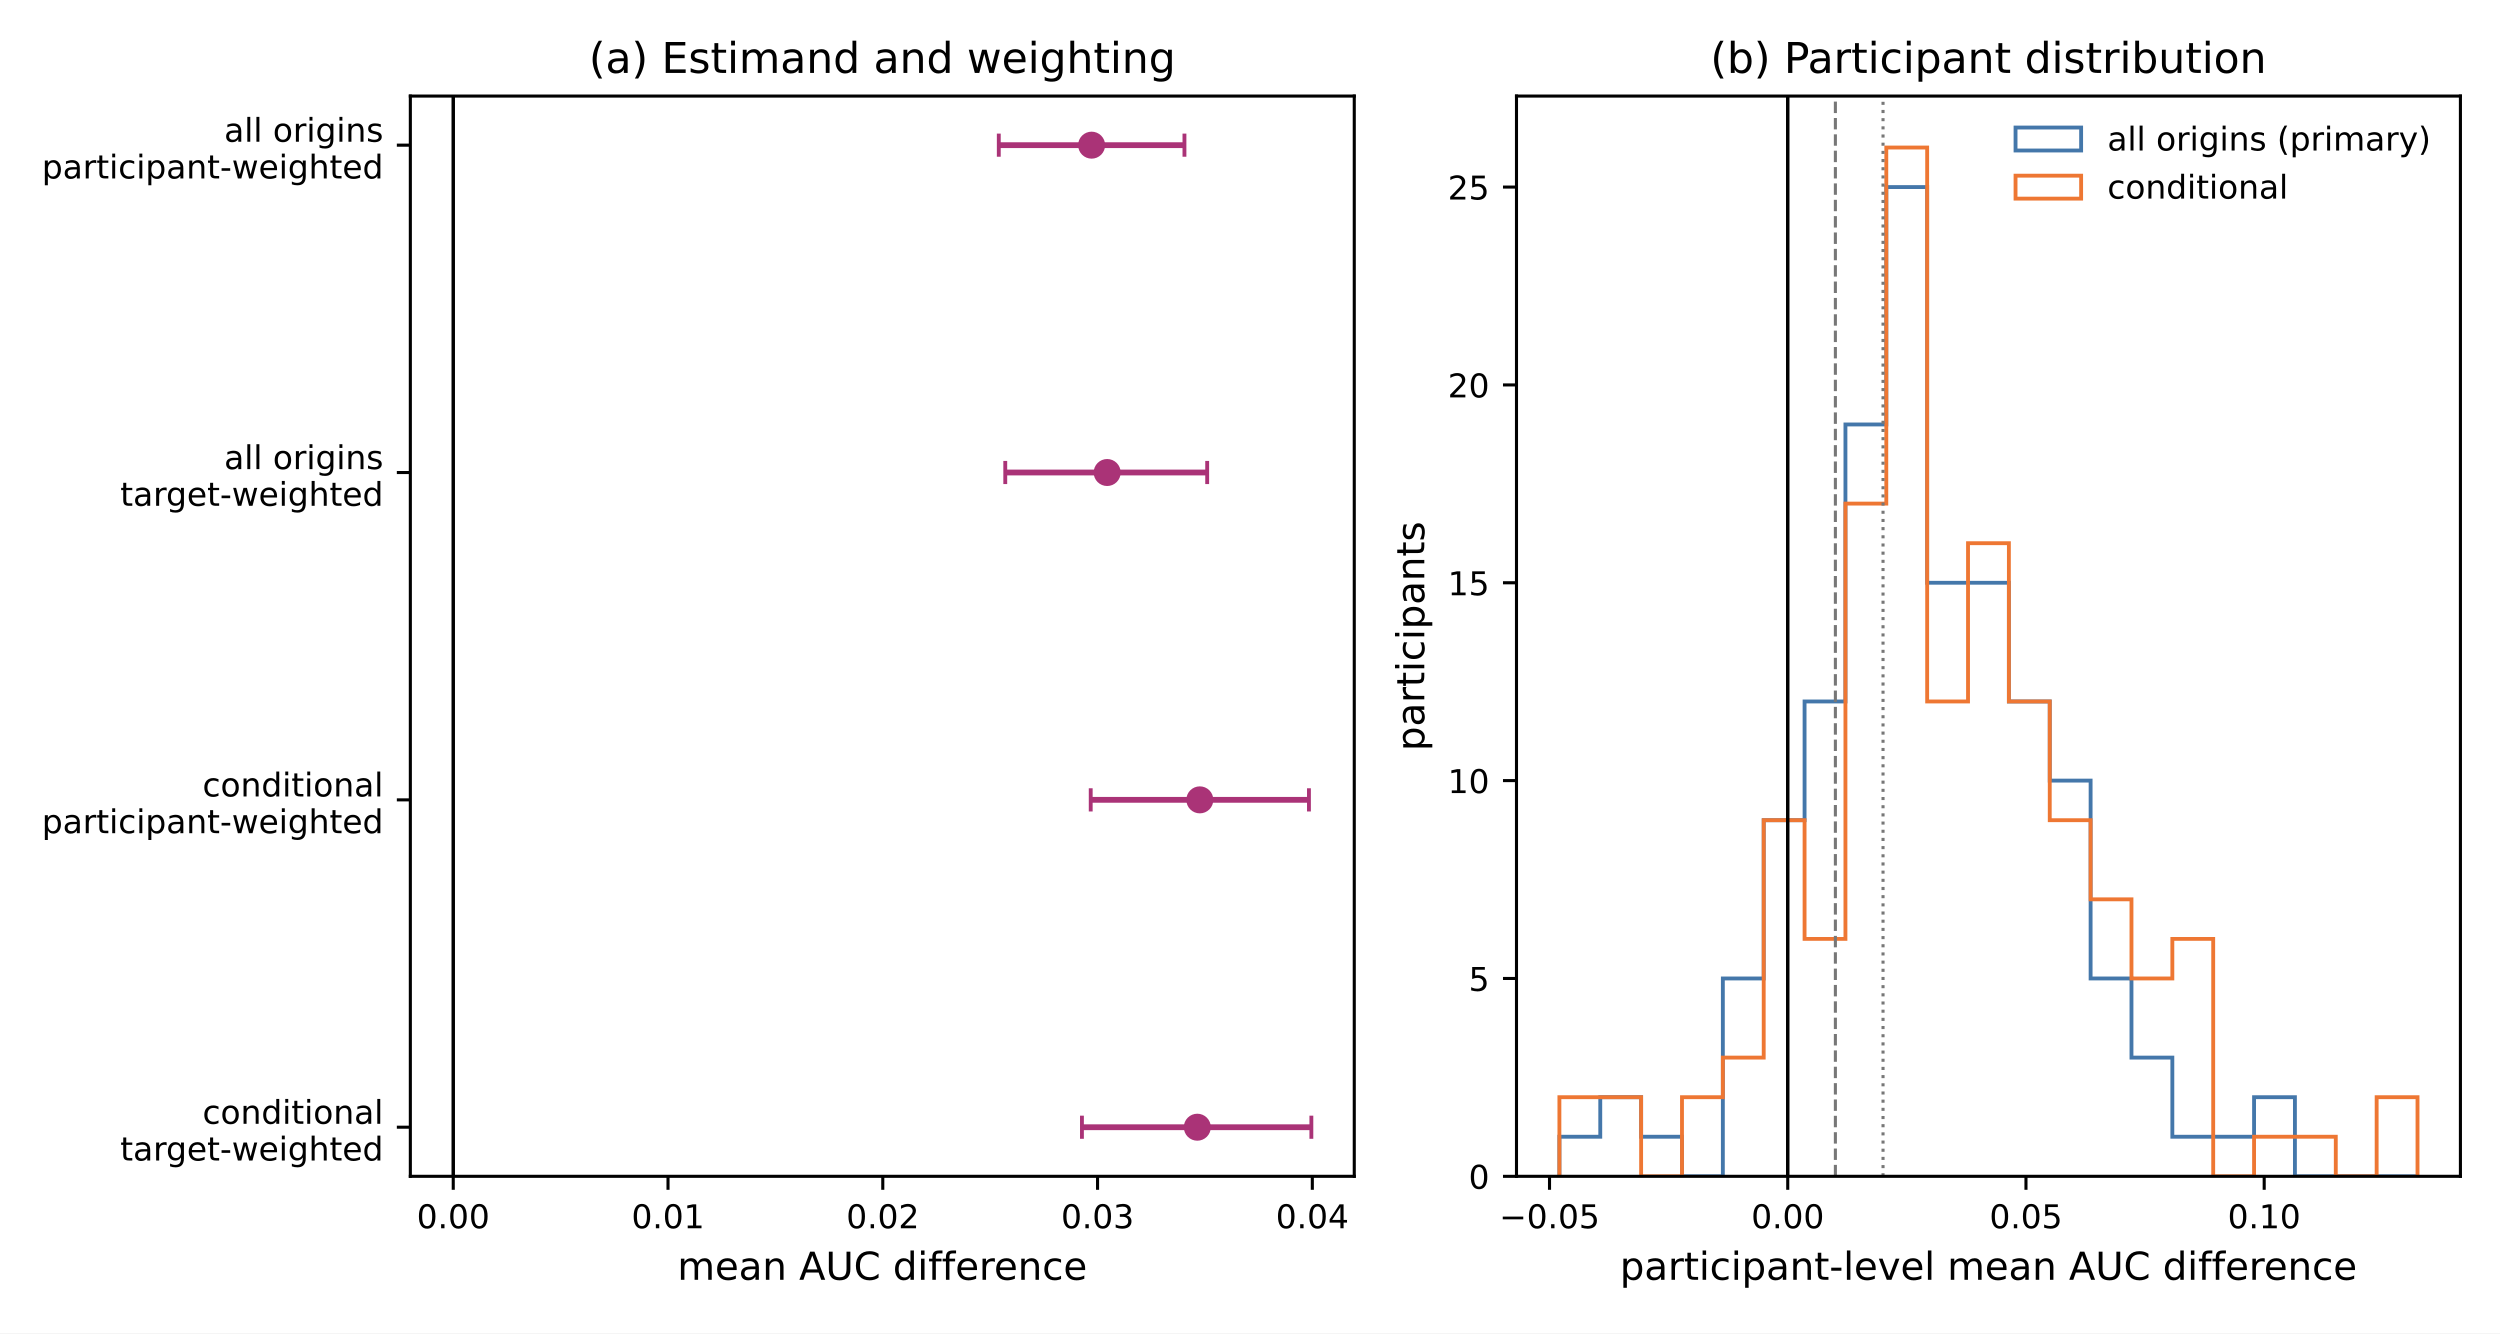
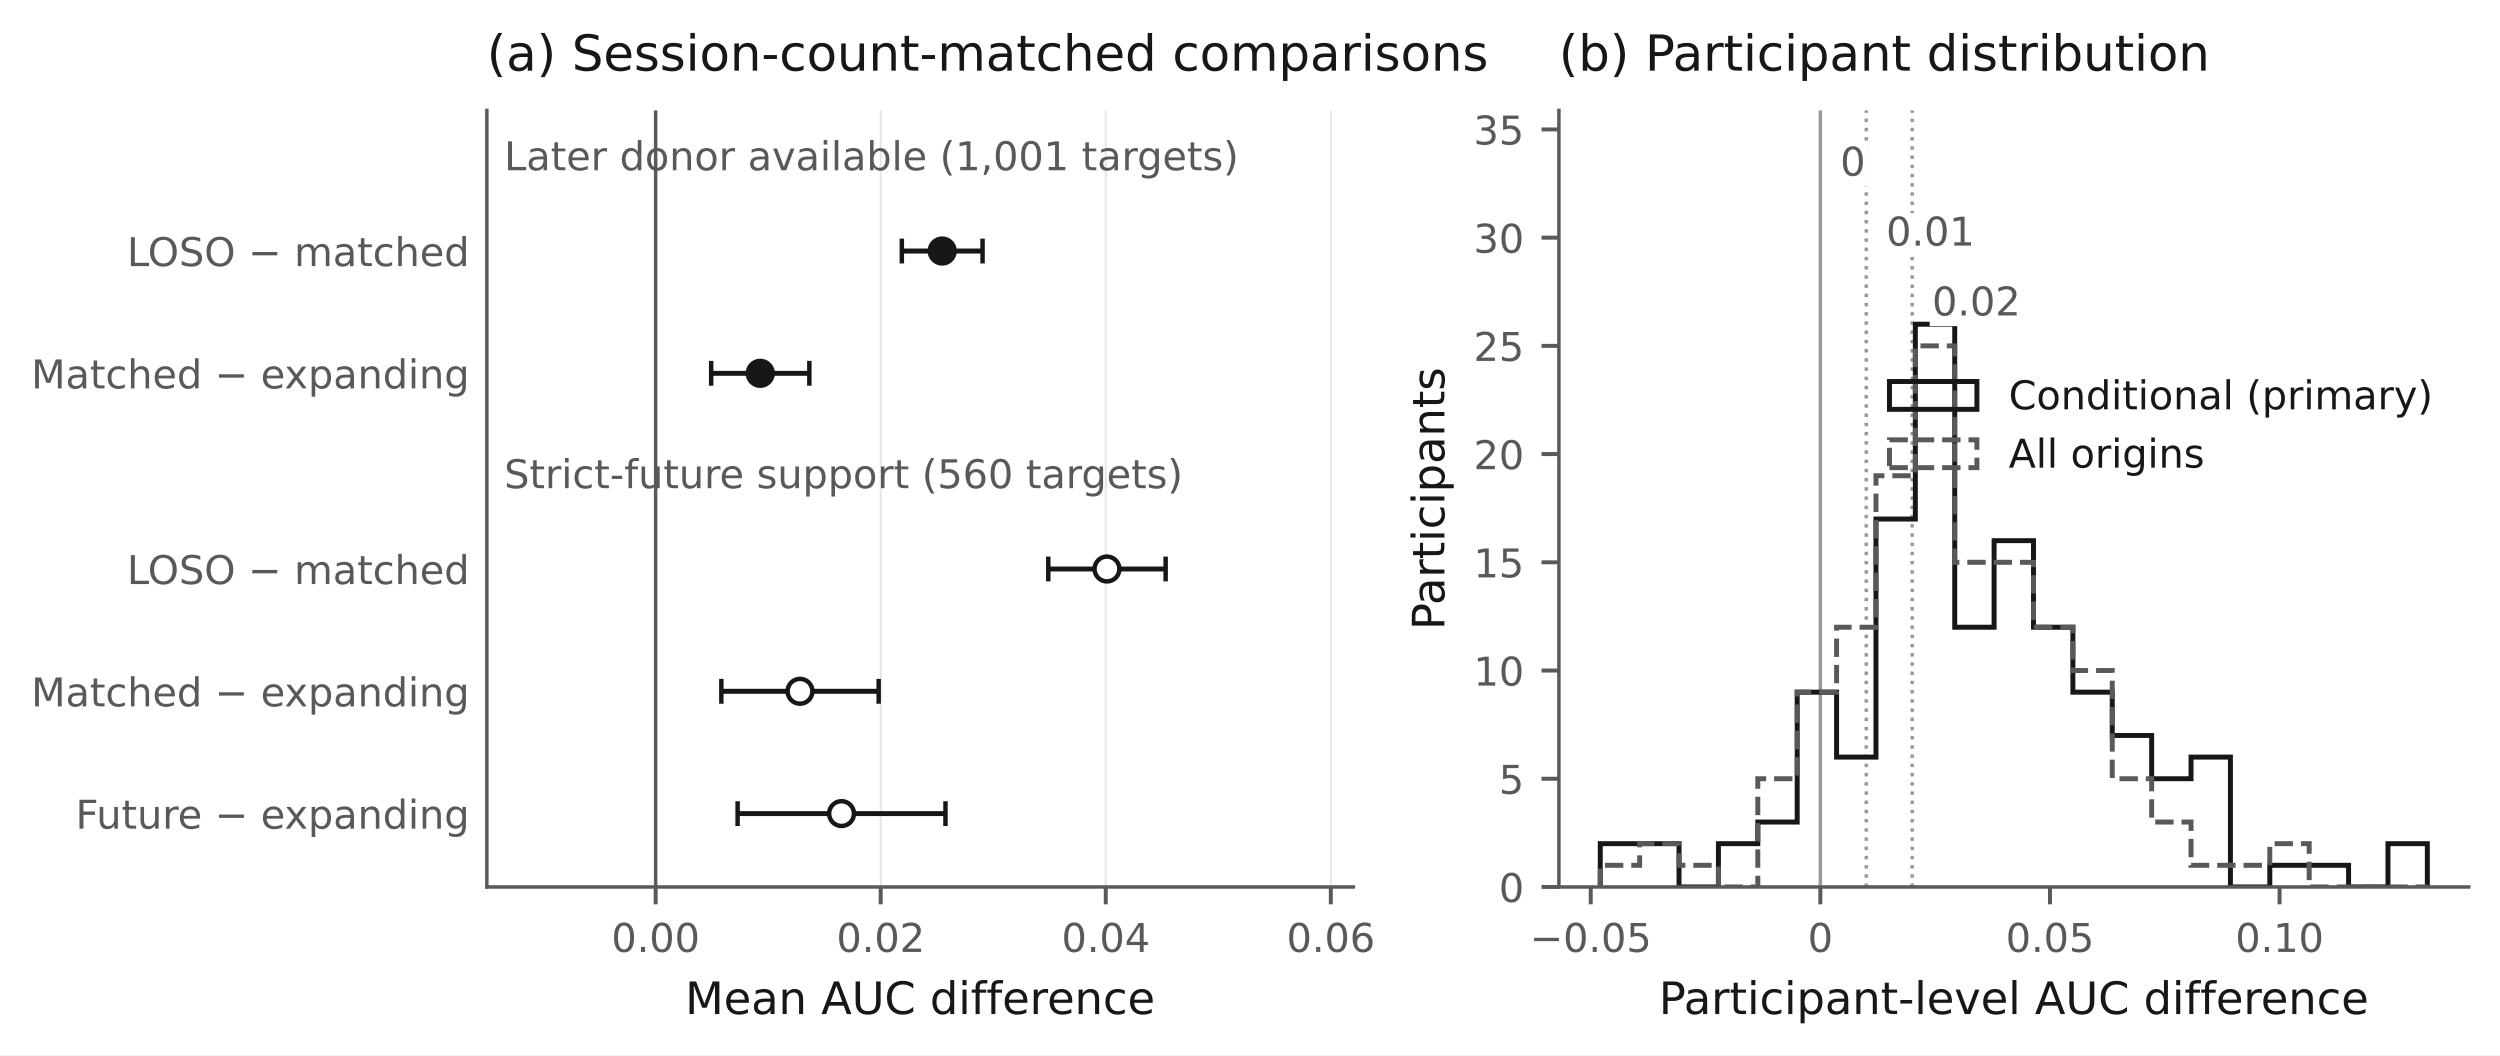
- <svg xmlns="http://www.w3.org/2000/svg" xmlns:xlink="http://www.w3.org/1999/xlink" width="648pt" height="345.6pt" viewBox="0 0 648 345.6" version="1.1">
+ <svg xmlns="http://www.w3.org/2000/svg" xmlns:xlink="http://www.w3.org/1999/xlink" width="503.235pt" height="212.4pt" viewBox="0 0 503.235 212.4" version="1.1">
  <defs>
    <style type="text/css">*{stroke-linejoin: round; stroke-linecap: butt}</style>
  </defs>
  <g id="figure_1">
    <g id="patch_1">
-       <path d="M 0 345.6  L 648 345.6  L 648 0  L 0 0  z " style="fill: #ffffff" />
+       <path d="M 0 212.4  L 503.235 212.4  L 503.235 0  L 0 0  z " style="fill: #ffffff" />
    </g>
    <g id="axes_1">
      <g id="patch_2">
-         <path d="M 106.36 304.9  L 351.025 304.9  L 351.025 24.9  L 106.36 24.9  z " style="fill: #ffffff" />
+         <path d="M 98 178.54  L 272.416 178.54  L 272.416 22.22  L 98 22.22  z " style="fill: #ffffff" />
      </g>
      <g id="matplotlib.axis_1">
        <g id="xtick_1">
          <g id="line2d_1">
+             <path d="M 131.977 178.54  L 131.977 22.22  " clip-path="url(#p5f1771ba39)" style="fill: none; stroke: #999999; stroke-opacity: 0.25; stroke-width: 0.4; stroke-linecap: square" />
+           </g>
+           <g id="line2d_2">
            <defs>
-               <path id="m6466719e5b" d="M 0 0  L 0 3.5  " style="stroke: #000000; stroke-width: 0.8" />
+               <path id="mbbbeeee91b" d="M 0 0  L 0 3.5  " style="stroke: #595959; stroke-width: 0.8" />
            </defs>
            <g>
-               <use xlink:href="#m6466719e5b" x="117.481" y="304.9" style="stroke: #000000; stroke-width: 0.8" />
+               <use xlink:href="#mbbbeeee91b" x="131.977" y="178.54" style="fill: #595959; stroke: #595959; stroke-width: 0.8" />
            </g>
          </g>
          <g id="text_1">
-             <text style="font-size: 8.5px; font-family: 'DejaVu Sans', 'Bitstream Vera Sans', 'Computer Modern Sans Serif', 'Lucida Grande', 'Verdana', 'Geneva', 'Lucid', 'Arial', 'Helvetica', 'Avant Garde', sans-serif; text-anchor: middle" x="117.481" y="318.359" transform="rotate(-0 117.4811 318.3587)">0.00</text>
+             <text style="font-size: 8px; font-family: 'DejaVu Sans'; text-anchor: middle; fill: #595959" x="131.977" y="191.619" transform="rotate(-0 131.9771 191.6188)">0.00</text>
          </g>
        </g>
        <g id="xtick_2">
-           <g id="line2d_2">
-             <g>
-               <use xlink:href="#m6466719e5b" x="173.149" y="304.9" style="stroke: #000000; stroke-width: 0.8" />
+           <g id="line2d_3">
+             <path d="M 177.28 178.54  L 177.28 22.22  " clip-path="url(#p5f1771ba39)" style="fill: none; stroke: #999999; stroke-opacity: 0.25; stroke-width: 0.4; stroke-linecap: square" />
+           </g>
+           <g id="line2d_4">
+             <g>
+               <use xlink:href="#mbbbeeee91b" x="177.28" y="178.54" style="fill: #595959; stroke: #595959; stroke-width: 0.8" />
            </g>
          </g>
          <g id="text_2">
-             <text style="font-size: 8.5px; font-family: 'DejaVu Sans', 'Bitstream Vera Sans', 'Computer Modern Sans Serif', 'Lucida Grande', 'Verdana', 'Geneva', 'Lucid', 'Arial', 'Helvetica', 'Avant Garde', sans-serif; text-anchor: middle" x="173.149" y="318.359" transform="rotate(-0 173.149 318.3587)">0.01</text>
+             <text style="font-size: 8px; font-family: 'DejaVu Sans'; text-anchor: middle; fill: #595959" x="177.28" y="191.619" transform="rotate(-0 177.2798 191.6188)">0.02</text>
          </g>
        </g>
        <g id="xtick_3">
-           <g id="line2d_3">
-             <g>
-               <use xlink:href="#m6466719e5b" x="228.817" y="304.9" style="stroke: #000000; stroke-width: 0.8" />
+           <g id="line2d_5">
+             <path d="M 222.583 178.54  L 222.583 22.22  " clip-path="url(#p5f1771ba39)" style="fill: none; stroke: #999999; stroke-opacity: 0.25; stroke-width: 0.4; stroke-linecap: square" />
+           </g>
+           <g id="line2d_6">
+             <g>
+               <use xlink:href="#mbbbeeee91b" x="222.583" y="178.54" style="fill: #595959; stroke: #595959; stroke-width: 0.8" />
            </g>
          </g>
          <g id="text_3">
-             <text style="font-size: 8.5px; font-family: 'DejaVu Sans', 'Bitstream Vera Sans', 'Computer Modern Sans Serif', 'Lucida Grande', 'Verdana', 'Geneva', 'Lucid', 'Arial', 'Helvetica', 'Avant Garde', sans-serif; text-anchor: middle" x="228.817" y="318.359" transform="rotate(-0 228.8169 318.3587)">0.02</text>
+             <text style="font-size: 8px; font-family: 'DejaVu Sans'; text-anchor: middle; fill: #595959" x="222.583" y="191.619" transform="rotate(-0 222.5825 191.6188)">0.04</text>
          </g>
        </g>
        <g id="xtick_4">
-           <g id="line2d_4">
-             <g>
-               <use xlink:href="#m6466719e5b" x="284.485" y="304.9" style="stroke: #000000; stroke-width: 0.8" />
+           <g id="line2d_7">
+             <path d="M 267.885 178.54  L 267.885 22.22  " clip-path="url(#p5f1771ba39)" style="fill: none; stroke: #999999; stroke-opacity: 0.25; stroke-width: 0.4; stroke-linecap: square" />
+           </g>
+           <g id="line2d_8">
+             <g>
+               <use xlink:href="#mbbbeeee91b" x="267.885" y="178.54" style="fill: #595959; stroke: #595959; stroke-width: 0.8" />
            </g>
          </g>
          <g id="text_4">
-             <text style="font-size: 8.5px; font-family: 'DejaVu Sans', 'Bitstream Vera Sans', 'Computer Modern Sans Serif', 'Lucida Grande', 'Verdana', 'Geneva', 'Lucid', 'Arial', 'Helvetica', 'Avant Garde', sans-serif; text-anchor: middle" x="284.485" y="318.359" transform="rotate(-0 284.4848 318.3587)">0.03</text>
-           </g>
-         </g>
-         <g id="xtick_5">
-           <g id="line2d_5">
-             <g>
-               <use xlink:href="#m6466719e5b" x="340.153" y="304.9" style="stroke: #000000; stroke-width: 0.8" />
-             </g>
-           </g>
-           <g id="text_5">
-             <text style="font-size: 8.5px; font-family: 'DejaVu Sans', 'Bitstream Vera Sans', 'Computer Modern Sans Serif', 'Lucida Grande', 'Verdana', 'Geneva', 'Lucid', 'Arial', 'Helvetica', 'Avant Garde', sans-serif; text-anchor: middle" x="340.153" y="318.359" transform="rotate(-0 340.1527 318.3587)">0.04</text>
-           </g>
-         </g>
-         <g id="text_6">
-           <text style="font-size: 10px; font-family: 'DejaVu Sans', 'Bitstream Vera Sans', 'Computer Modern Sans Serif', 'Lucida Grande', 'Verdana', 'Geneva', 'Lucid', 'Arial', 'Helvetica', 'Avant Garde', sans-serif; text-anchor: middle" x="228.692" y="331.725" transform="rotate(-0 228.6925 331.7248)">mean AUC difference</text>
+             <text style="font-size: 8px; font-family: 'DejaVu Sans'; text-anchor: middle; fill: #595959" x="267.885" y="191.619" transform="rotate(-0 267.8853 191.6188)">0.06</text>
+           </g>
+         </g>
+         <g id="text_5">
+           <text style="font-size: 9px; font-family: 'DejaVu Sans'; text-anchor: middle; fill: #171717" x="185.208" y="204.121" transform="rotate(-0 185.2078 204.1211)">Mean AUC difference</text>
        </g>
      </g>
      <g id="matplotlib.axis_2">
        <g id="ytick_1">
-           <g id="line2d_6">
-             <defs>
-               <path id="m6cc3e5f874" d="M 0 0  L -3.5 0  " style="stroke: #000000; stroke-width: 0.8" />
-             </defs>
-             <g>
-               <use xlink:href="#m6cc3e5f874" x="106.36" y="37.627" style="stroke: #000000; stroke-width: 0.8" />
-             </g>
-           </g>
+           <g id="line2d_9" />
+           <g id="text_6">
+             <text style="font-size: 8px; font-family: 'DejaVu Sans'; text-anchor: end; fill: #595959" x="94.5" y="53.569" transform="rotate(-0 94.5 53.5693)">LOSO − matched</text>
+           </g>
+         </g>
+         <g id="ytick_2">
+           <g id="line2d_10" />
          <g id="text_7">
-             <text style="font-size: 8.5px; font-family: 'DejaVu Sans', 'Bitstream Vera Sans', 'Computer Modern Sans Serif', 'Lucida Grande', 'Verdana', 'Geneva', 'Lucid', 'Arial', 'Helvetica', 'Avant Garde', sans-serif" transform="translate(58.09781 36.74341)">all origins</text>
-             <text style="font-size: 8.5px; font-family: 'DejaVu Sans', 'Bitstream Vera Sans', 'Computer Modern Sans Serif', 'Lucida Grande', 'Verdana', 'Geneva', 'Lucid', 'Arial', 'Helvetica', 'Avant Garde', sans-serif" transform="translate(10.85641 46.26155)">participant-weighted</text>
-           </g>
-         </g>
-         <g id="ytick_2">
-           <g id="line2d_7">
-             <g>
-               <use xlink:href="#m6cc3e5f874" x="106.36" y="122.476" style="stroke: #000000; stroke-width: 0.8" />
-             </g>
-           </g>
+             <text style="font-size: 8px; font-family: 'DejaVu Sans'; text-anchor: end; fill: #595959" x="94.5" y="78.187" transform="rotate(-0 94.5 78.18662)">Matched − expanding</text>
+           </g>
+         </g>
+         <g id="ytick_3">
+           <g id="line2d_11" />
          <g id="text_8">
-             <text style="font-size: 8.5px; font-family: 'DejaVu Sans', 'Bitstream Vera Sans', 'Computer Modern Sans Serif', 'Lucida Grande', 'Verdana', 'Geneva', 'Lucid', 'Arial', 'Helvetica', 'Avant Garde', sans-serif" transform="translate(58.09781 121.5919)">all origins</text>
-             <text style="font-size: 8.5px; font-family: 'DejaVu Sans', 'Bitstream Vera Sans', 'Computer Modern Sans Serif', 'Lucida Grande', 'Verdana', 'Geneva', 'Lucid', 'Arial', 'Helvetica', 'Avant Garde', sans-serif" transform="translate(31.16344 131.11)">target-weighted</text>
-           </g>
-         </g>
-         <g id="ytick_3">
-           <g id="line2d_8">
-             <g>
-               <use xlink:href="#m6cc3e5f874" x="106.36" y="207.324" style="stroke: #000000; stroke-width: 0.8" />
-             </g>
-           </g>
+             <text style="font-size: 8px; font-family: 'DejaVu Sans'; text-anchor: end; fill: #595959" x="94.5" y="117.574" transform="rotate(-0 94.5 117.5743)">LOSO − matched</text>
+           </g>
+         </g>
+         <g id="ytick_4">
+           <g id="line2d_12" />
          <g id="text_9">
-             <text style="font-size: 8.5px; font-family: 'DejaVu Sans', 'Bitstream Vera Sans', 'Computer Modern Sans Serif', 'Lucida Grande', 'Verdana', 'Geneva', 'Lucid', 'Arial', 'Helvetica', 'Avant Garde', sans-serif" transform="translate(52.48914 206.4404)">conditional</text>
-             <text style="font-size: 8.5px; font-family: 'DejaVu Sans', 'Bitstream Vera Sans', 'Computer Modern Sans Serif', 'Lucida Grande', 'Verdana', 'Geneva', 'Lucid', 'Arial', 'Helvetica', 'Avant Garde', sans-serif" transform="translate(10.85641 215.9585)">participant-weighted</text>
-           </g>
-         </g>
-         <g id="ytick_4">
-           <g id="line2d_9">
-             <g>
-               <use xlink:href="#m6cc3e5f874" x="106.36" y="292.173" style="stroke: #000000; stroke-width: 0.8" />
-             </g>
-           </g>
+             <text style="font-size: 8px; font-family: 'DejaVu Sans'; text-anchor: end; fill: #595959" x="94.5" y="142.192" transform="rotate(-0 94.5 142.1917)">Matched − expanding</text>
+           </g>
+         </g>
+         <g id="ytick_5">
+           <g id="line2d_13" />
          <g id="text_10">
-             <text style="font-size: 8.5px; font-family: 'DejaVu Sans', 'Bitstream Vera Sans', 'Computer Modern Sans Serif', 'Lucida Grande', 'Verdana', 'Geneva', 'Lucid', 'Arial', 'Helvetica', 'Avant Garde', sans-serif" transform="translate(52.48914 291.2889)">conditional</text>
-             <text style="font-size: 8.5px; font-family: 'DejaVu Sans', 'Bitstream Vera Sans', 'Computer Modern Sans Serif', 'Lucida Grande', 'Verdana', 'Geneva', 'Lucid', 'Arial', 'Helvetica', 'Avant Garde', sans-serif" transform="translate(31.16344 300.807)">target-weighted</text>
+             <text style="font-size: 8px; font-family: 'DejaVu Sans'; text-anchor: end; fill: #595959" x="94.5" y="166.809" transform="rotate(-0 94.5 166.809)">Future − expanding</text>
          </g>
        </g>
      </g>
      <g id="LineCollection_1">
-         <path d="M 258.885 37.627  L 307.009 37.627  " clip-path="url(#pbd07601eec)" style="fill: none; stroke: #aa3377; stroke-width: 1.5" />
-         <path d="M 260.563 122.476  L 312.901 122.476  " clip-path="url(#pbd07601eec)" style="fill: none; stroke: #aa3377; stroke-width: 1.5" />
-         <path d="M 282.713 207.324  L 339.278 207.324  " clip-path="url(#pbd07601eec)" style="fill: none; stroke: #aa3377; stroke-width: 1.5" />
-         <path d="M 280.438 292.173  L 339.904 292.173  " clip-path="url(#pbd07601eec)" style="fill: none; stroke: #aa3377; stroke-width: 1.5" />
-       </g>
-       <g id="line2d_10">
+         <path d="M 181.534 50.53  L 197.785 50.53  " clip-path="url(#p5f1771ba39)" style="fill: none; stroke: #171717" />
+       </g>
+       <g id="line2d_14">
        <defs>
-           <path id="m455a04aaaf" d="M 0 3  L 0 -3  " style="stroke: #aa3377" />
+           <path id="m1de82ffa6b" d="M 0 2.5  L 0 -2.5  " style="stroke: #171717; stroke-width: 0.9" />
        </defs>
-         <g clip-path="url(#pbd07601eec)">
-           <use xlink:href="#m455a04aaaf" x="258.885" y="37.627" style="fill: #aa3377; stroke: #aa3377" />
-           <use xlink:href="#m455a04aaaf" x="260.563" y="122.476" style="fill: #aa3377; stroke: #aa3377" />
-           <use xlink:href="#m455a04aaaf" x="282.713" y="207.324" style="fill: #aa3377; stroke: #aa3377" />
-           <use xlink:href="#m455a04aaaf" x="280.438" y="292.173" style="fill: #aa3377; stroke: #aa3377" />
-         </g>
-       </g>
-       <g id="line2d_11">
-         <g clip-path="url(#pbd07601eec)">
-           <use xlink:href="#m455a04aaaf" x="307.009" y="37.627" style="fill: #aa3377; stroke: #aa3377" />
-           <use xlink:href="#m455a04aaaf" x="312.901" y="122.476" style="fill: #aa3377; stroke: #aa3377" />
-           <use xlink:href="#m455a04aaaf" x="339.278" y="207.324" style="fill: #aa3377; stroke: #aa3377" />
-           <use xlink:href="#m455a04aaaf" x="339.904" y="292.173" style="fill: #aa3377; stroke: #aa3377" />
-         </g>
-       </g>
-       <g id="line2d_12">
-         <path d="M 117.481 304.9  L 117.481 24.9  " clip-path="url(#pbd07601eec)" style="fill: none; stroke: #000000; stroke-width: 0.9; stroke-linecap: square" />
-       </g>
-       <g id="line2d_13">
+         <g clip-path="url(#p5f1771ba39)">
+           <use xlink:href="#m1de82ffa6b" x="181.534" y="50.53" style="fill: #171717; stroke: #171717; stroke-width: 0.9" />
+         </g>
+       </g>
+       <g id="line2d_15">
+         <g clip-path="url(#p5f1771ba39)">
+           <use xlink:href="#m1de82ffa6b" x="197.785" y="50.53" style="fill: #171717; stroke: #171717; stroke-width: 0.9" />
+         </g>
+       </g>
+       <g id="LineCollection_2">
+         <path d="M 143.155 75.147  L 162.916 75.147  " clip-path="url(#p5f1771ba39)" style="fill: none; stroke: #171717" />
+       </g>
+       <g id="line2d_16">
+         <g clip-path="url(#p5f1771ba39)">
+           <use xlink:href="#m1de82ffa6b" x="143.155" y="75.147" style="fill: #171717; stroke: #171717; stroke-width: 0.9" />
+         </g>
+       </g>
+       <g id="line2d_17">
+         <g clip-path="url(#p5f1771ba39)">
+           <use xlink:href="#m1de82ffa6b" x="162.916" y="75.147" style="fill: #171717; stroke: #171717; stroke-width: 0.9" />
+         </g>
+       </g>
+       <g id="LineCollection_3">
+         <path d="M 211.015 114.535  L 234.638 114.535  " clip-path="url(#p5f1771ba39)" style="fill: none; stroke: #171717" />
+       </g>
+       <g id="line2d_18">
+         <g clip-path="url(#p5f1771ba39)">
+           <use xlink:href="#m1de82ffa6b" x="211.015" y="114.535" style="fill: #171717; stroke: #171717; stroke-width: 0.9" />
+         </g>
+       </g>
+       <g id="line2d_19">
+         <g clip-path="url(#p5f1771ba39)">
+           <use xlink:href="#m1de82ffa6b" x="234.638" y="114.535" style="fill: #171717; stroke: #171717; stroke-width: 0.9" />
+         </g>
+       </g>
+       <g id="LineCollection_4">
+         <path d="M 145.203 139.152  L 176.868 139.152  " clip-path="url(#p5f1771ba39)" style="fill: none; stroke: #171717" />
+       </g>
+       <g id="line2d_20">
+         <g clip-path="url(#p5f1771ba39)">
+           <use xlink:href="#m1de82ffa6b" x="145.203" y="139.152" style="fill: #171717; stroke: #171717; stroke-width: 0.9" />
+         </g>
+       </g>
+       <g id="line2d_21">
+         <g clip-path="url(#p5f1771ba39)">
+           <use xlink:href="#m1de82ffa6b" x="176.868" y="139.152" style="fill: #171717; stroke: #171717; stroke-width: 0.9" />
+         </g>
+       </g>
+       <g id="LineCollection_5">
+         <path d="M 148.475 163.77  L 190.319 163.77  " clip-path="url(#p5f1771ba39)" style="fill: none; stroke: #171717" />
+       </g>
+       <g id="line2d_22">
+         <g clip-path="url(#p5f1771ba39)">
+           <use xlink:href="#m1de82ffa6b" x="148.475" y="163.77" style="fill: #171717; stroke: #171717; stroke-width: 0.9" />
+         </g>
+       </g>
+       <g id="line2d_23">
+         <g clip-path="url(#p5f1771ba39)">
+           <use xlink:href="#m1de82ffa6b" x="190.319" y="163.77" style="fill: #171717; stroke: #171717; stroke-width: 0.9" />
+         </g>
+       </g>
+       <g id="line2d_24">
+         <path d="M 131.977 178.54  L 131.977 22.22  " clip-path="url(#p5f1771ba39)" style="fill: none; stroke: #595959; stroke-width: 0.7; stroke-linecap: square" />
+       </g>
+       <g id="line2d_25">
        <defs>
-           <path id="m23191cefea" d="M 0 3  C 0.796 3 1.559 2.684 2.121 2.121  C 2.684 1.559 3 0.796 3 0  C 3 -0.796 2.684 -1.559 2.121 -2.121  C 1.559 -2.684 0.796 -3 0 -3  C -0.796 -3 -1.559 -2.684 -2.121 -2.121  C -2.684 -1.559 -3 -0.796 -3 0  C -3 0.796 -2.684 1.559 -2.121 2.121  C -1.559 2.684 -0.796 3 0 3  z " style="stroke: #aa3377" />
+           <path id="m00eb660fd2" d="M 0 2.5  C 0.663 2.5 1.299 2.237 1.768 1.768  C 2.237 1.299 2.5 0.663 2.5 0  C 2.5 -0.663 2.237 -1.299 1.768 -1.768  C 1.299 -2.237 0.663 -2.5 0 -2.5  C -0.663 -2.5 -1.299 -2.237 -1.768 -1.768  C -2.237 -1.299 -2.5 -0.663 -2.5 0  C -2.5 0.663 -2.237 1.299 -1.768 1.768  C -1.299 2.237 -0.663 2.5 0 2.5  z " style="stroke: #171717; stroke-width: 0.9" />
        </defs>
-         <g clip-path="url(#pbd07601eec)">
-           <use xlink:href="#m23191cefea" x="282.947" y="37.627" style="fill: #aa3377; stroke: #aa3377" />
-           <use xlink:href="#m23191cefea" x="286.976" y="122.476" style="fill: #aa3377; stroke: #aa3377" />
-           <use xlink:href="#m23191cefea" x="310.995" y="207.324" style="fill: #aa3377; stroke: #aa3377" />
-           <use xlink:href="#m23191cefea" x="310.343" y="292.173" style="fill: #aa3377; stroke: #aa3377" />
+         <g clip-path="url(#p5f1771ba39)">
+           <use xlink:href="#m00eb660fd2" x="189.66" y="50.53" style="fill: #171717; stroke: #171717; stroke-width: 0.9" />
+         </g>
+       </g>
+       <g id="line2d_26">
+         <g clip-path="url(#p5f1771ba39)">
+           <use xlink:href="#m00eb660fd2" x="153.036" y="75.147" style="fill: #171717; stroke: #171717; stroke-width: 0.9" />
+         </g>
+       </g>
+       <g id="line2d_27">
+         <defs>
+           <path id="m647c31a9da" d="M 0 2.5  C 0.663 2.5 1.299 2.237 1.768 1.768  C 2.237 1.299 2.5 0.663 2.5 0  C 2.5 -0.663 2.237 -1.299 1.768 -1.768  C 1.299 -2.237 0.663 -2.5 0 -2.5  C -0.663 -2.5 -1.299 -2.237 -1.768 -1.768  C -2.237 -1.299 -2.5 -0.663 -2.5 0  C -2.5 0.663 -2.237 1.299 -1.768 1.768  C -1.299 2.237 -0.663 2.5 0 2.5  z " style="stroke: #171717; stroke-width: 0.9" />
+         </defs>
+         <g clip-path="url(#p5f1771ba39)">
+           <use xlink:href="#m647c31a9da" x="222.826" y="114.535" style="fill: #ffffff; stroke: #171717; stroke-width: 0.9" />
+         </g>
+       </g>
+       <g id="line2d_28">
+         <g clip-path="url(#p5f1771ba39)">
+           <use xlink:href="#m647c31a9da" x="161.035" y="139.152" style="fill: #ffffff; stroke: #171717; stroke-width: 0.9" />
+         </g>
+       </g>
+       <g id="line2d_29">
+         <g clip-path="url(#p5f1771ba39)">
+           <use xlink:href="#m647c31a9da" x="169.397" y="163.77" style="fill: #ffffff; stroke: #171717; stroke-width: 0.9" />
        </g>
      </g>
      <g id="patch_3">
-         <path d="M 106.36 304.9  L 106.36 24.9  " style="fill: none; stroke: #000000; stroke-width: 0.8; stroke-linejoin: miter; stroke-linecap: square" />
+         <path d="M 98 178.54  L 98 22.22  " style="fill: none; stroke: #595959; stroke-width: 0.7; stroke-linejoin: miter; stroke-linecap: square" />
      </g>
      <g id="patch_4">
-         <path d="M 351.025 304.9  L 351.025 24.9  " style="fill: none; stroke: #000000; stroke-width: 0.8; stroke-linejoin: miter; stroke-linecap: square" />
-       </g>
-       <g id="patch_5">
-         <path d="M 106.36 304.9  L 351.025 304.9  " style="fill: none; stroke: #000000; stroke-width: 0.8; stroke-linejoin: miter; stroke-linecap: square" />
-       </g>
-       <g id="patch_6">
-         <path d="M 106.36 24.9  L 351.025 24.9  " style="fill: none; stroke: #000000; stroke-width: 0.8; stroke-linejoin: miter; stroke-linecap: square" />
+         <path d="M 98 178.54  L 272.416 178.54  " style="fill: none; stroke: #595959; stroke-width: 0.7; stroke-linejoin: miter; stroke-linecap: square" />
      </g>
      <g id="text_11">
-         <text style="font-size: 11px; font-family: 'DejaVu Sans', 'Bitstream Vera Sans', 'Computer Modern Sans Serif', 'Lucida Grande', 'Verdana', 'Geneva', 'Lucid', 'Arial', 'Helvetica', 'Avant Garde', sans-serif; text-anchor: middle" x="228.692" y="18.9" transform="rotate(-0 228.6925 18.9)">(a) Estimand and weighting</text>
+         <text style="font-size: 8px; font-family: 'DejaVu Sans'; text-anchor: start; fill: #595959" x="101.488" y="34.274" transform="rotate(-0 101.4883 34.27443)">Later donor available (1,001 targets)</text>
+       </g>
+       <g id="text_12">
+         <text style="font-size: 8px; font-family: 'DejaVu Sans'; text-anchor: start; fill: #595959" x="101.488" y="98.279" transform="rotate(-0 101.4883 98.27947)">Strict-future support (560 targets)</text>
+       </g>
+       <g id="text_13">
+         <text style="font-size: 10px; font-family: 'DejaVu Sans'; text-anchor: start; fill: #171717" x="98" y="14.22" transform="rotate(-0 98 14.22)">(a) Session-count-matched comparisons</text>
      </g>
    </g>
    <g id="axes_2">
+       <g id="patch_5">
+         <path d="M 313.798 178.54  L 496.935 178.54  L 496.935 22.22  L 313.798 22.22  z " style="fill: #ffffff" />
+       </g>
+       <g id="line2d_30">
+         <path d="M 366.425 178.54  L 366.425 22.22  " clip-path="url(#pb3a4fc6bd3)" style="fill: none; stroke: #999999; stroke-width: 0.7; stroke-linecap: square" />
+       </g>
+       <g id="line2d_31">
+         <path d="M 375.669 178.54  L 375.669 22.22  " clip-path="url(#pb3a4fc6bd3)" style="fill: none; stroke-dasharray: 0.7,1.155; stroke-dashoffset: 0; stroke: #999999; stroke-width: 0.7" />
+       </g>
+       <g id="line2d_32">
+         <path d="M 384.913 178.54  L 384.913 22.22  " clip-path="url(#pb3a4fc6bd3)" style="fill: none; stroke-dasharray: 0.7,1.155; stroke-dashoffset: 0; stroke: #999999; stroke-width: 0.7" />
+       </g>
+       <g id="matplotlib.axis_3">
+         <g id="xtick_5">
+           <g id="line2d_33">
+             <g>
+               <use xlink:href="#mbbbeeee91b" x="320.205" y="178.54" style="fill: #595959; stroke: #595959; stroke-width: 0.8" />
+             </g>
+           </g>
+           <g id="text_14">
+             <text style="font-size: 8px; font-family: 'DejaVu Sans'; text-anchor: middle; fill: #595959" x="320.205" y="191.619" transform="rotate(-0 320.2047 191.6188)">−0.05</text>
+           </g>
+         </g>
+         <g id="xtick_6">
+           <g id="line2d_34">
+             <g>
+               <use xlink:href="#mbbbeeee91b" x="366.425" y="178.54" style="fill: #595959; stroke: #595959; stroke-width: 0.8" />
+             </g>
+           </g>
+           <g id="text_15">
+             <text style="font-size: 8px; font-family: 'DejaVu Sans'; text-anchor: middle; fill: #595959" x="366.425" y="191.619" transform="rotate(-0 366.4246 191.6188)">0</text>
+           </g>
+         </g>
+         <g id="xtick_7">
+           <g id="line2d_35">
+             <g>
+               <use xlink:href="#mbbbeeee91b" x="412.644" y="178.54" style="fill: #595959; stroke: #595959; stroke-width: 0.8" />
+             </g>
+           </g>
+           <g id="text_16">
+             <text style="font-size: 8px; font-family: 'DejaVu Sans'; text-anchor: middle; fill: #595959" x="412.644" y="191.619" transform="rotate(-0 412.6444 191.6188)">0.05</text>
+           </g>
+         </g>
+         <g id="xtick_8">
+           <g id="line2d_36">
+             <g>
+               <use xlink:href="#mbbbeeee91b" x="458.864" y="178.54" style="fill: #595959; stroke: #595959; stroke-width: 0.8" />
+             </g>
+           </g>
+           <g id="text_17">
+             <text style="font-size: 8px; font-family: 'DejaVu Sans'; text-anchor: middle; fill: #595959" x="458.864" y="191.619" transform="rotate(-0 458.8643 191.6188)">0.10</text>
+           </g>
+         </g>
+         <g id="text_18">
+           <text style="font-size: 9px; font-family: 'DejaVu Sans'; text-anchor: middle; fill: #171717" x="405.366" y="204.121" transform="rotate(-0 405.3665 204.1211)">Participant-level AUC difference</text>
+         </g>
+       </g>
+       <g id="matplotlib.axis_4">
+         <g id="ytick_6">
+           <g id="line2d_37">
+             <defs>
+               <path id="m025af72990" d="M 0 0  L -3.5 0  " style="stroke: #595959; stroke-width: 0.8" />
+             </defs>
+             <g>
+               <use xlink:href="#m025af72990" x="313.798" y="178.54" style="fill: #595959; stroke: #595959; stroke-width: 0.8" />
+             </g>
+           </g>
+           <g id="text_19">
+             <text style="font-size: 8px; font-family: 'DejaVu Sans'; text-anchor: end; fill: #595959" x="306.798" y="181.579" transform="rotate(-0 306.7983 181.5794)">0</text>
+           </g>
+         </g>
+         <g id="ytick_7">
+           <g id="line2d_38">
+             <g>
+               <use xlink:href="#m025af72990" x="313.798" y="156.756" style="fill: #595959; stroke: #595959; stroke-width: 0.8" />
+             </g>
+           </g>
+           <g id="text_20">
+             <text style="font-size: 8px; font-family: 'DejaVu Sans'; text-anchor: end; fill: #595959" x="306.798" y="159.796" transform="rotate(-0 306.7983 159.7957)">5</text>
+           </g>
+         </g>
+         <g id="ytick_8">
+           <g id="line2d_39">
+             <g>
+               <use xlink:href="#m025af72990" x="313.798" y="134.973" style="fill: #595959; stroke: #595959; stroke-width: 0.8" />
+             </g>
+           </g>
+           <g id="text_21">
+             <text style="font-size: 8px; font-family: 'DejaVu Sans'; text-anchor: end; fill: #595959" x="306.798" y="138.012" transform="rotate(-0 306.7983 138.0119)">10</text>
+           </g>
+         </g>
+         <g id="ytick_9">
+           <g id="line2d_40">
+             <g>
+               <use xlink:href="#m025af72990" x="313.798" y="113.189" style="fill: #595959; stroke: #595959; stroke-width: 0.8" />
+             </g>
+           </g>
+           <g id="text_22">
+             <text style="font-size: 8px; font-family: 'DejaVu Sans'; text-anchor: end; fill: #595959" x="306.798" y="116.228" transform="rotate(-0 306.7983 116.2282)">15</text>
+           </g>
+         </g>
+         <g id="ytick_10">
+           <g id="line2d_41">
+             <g>
+               <use xlink:href="#m025af72990" x="313.798" y="91.405" style="fill: #595959; stroke: #595959; stroke-width: 0.8" />
+             </g>
+           </g>
+           <g id="text_23">
+             <text style="font-size: 8px; font-family: 'DejaVu Sans'; text-anchor: end; fill: #595959" x="306.798" y="94.444" transform="rotate(-0 306.7983 94.44448)">20</text>
+           </g>
+         </g>
+         <g id="ytick_11">
+           <g id="line2d_42">
+             <g>
+               <use xlink:href="#m025af72990" x="313.798" y="69.621" style="fill: #595959; stroke: #595959; stroke-width: 0.8" />
+             </g>
+           </g>
+           <g id="text_24">
+             <text style="font-size: 8px; font-family: 'DejaVu Sans'; text-anchor: end; fill: #595959" x="306.798" y="72.661" transform="rotate(-0 306.7983 72.66076)">25</text>
+           </g>
+         </g>
+         <g id="ytick_12">
+           <g id="line2d_43">
+             <g>
+               <use xlink:href="#m025af72990" x="313.798" y="47.838" style="fill: #595959; stroke: #595959; stroke-width: 0.8" />
+             </g>
+           </g>
+           <g id="text_25">
+             <text style="font-size: 8px; font-family: 'DejaVu Sans'; text-anchor: end; fill: #595959" x="306.798" y="50.877" transform="rotate(-0 306.7983 50.87703)">30</text>
+           </g>
+         </g>
+         <g id="ytick_13">
+           <g id="line2d_44">
+             <g>
+               <use xlink:href="#m025af72990" x="313.798" y="26.054" style="fill: #595959; stroke: #595959; stroke-width: 0.8" />
+             </g>
+           </g>
+           <g id="text_26">
+             <text style="font-size: 8px; font-family: 'DejaVu Sans'; text-anchor: end; fill: #595959" x="306.798" y="29.093" transform="rotate(-0 306.7983 29.09331)">35</text>
+           </g>
+         </g>
+         <g id="text_27">
+           <text style="font-size: 9px; font-family: 'DejaVu Sans'; text-anchor: middle; fill: #171717" x="290.747" y="100.38" transform="rotate(-90 290.7466 100.38)">Participants</text>
+         </g>
+       </g>
+       <g id="patch_6">
+         <path d="M 322.123 178.54  L 322.123 169.827  L 330.051 169.827  L 330.051 169.827  L 337.979 169.827  L 337.979 178.54  L 345.907 178.54  L 345.907 169.827  L 353.835 169.827  L 353.835 165.47  L 361.763 165.47  L 361.763 139.329  L 369.691 139.329  L 369.691 152.4  L 377.619 152.4  L 377.619 104.475  L 385.547 104.475  L 385.547 65.265  L 393.475 65.265  L 393.475 126.259  L 401.402 126.259  L 401.402 108.832  L 409.33 108.832  L 409.33 126.259  L 417.258 126.259  L 417.258 139.329  L 425.186 139.329  L 425.186 148.043  L 433.114 148.043  L 433.114 156.756  L 441.042 156.756  L 441.042 152.4  L 448.97 152.4  L 448.97 178.54  L 456.898 178.54  L 456.898 174.183  L 464.826 174.183  L 464.826 174.183  L 472.754 174.183  L 472.754 178.54  L 480.682 178.54  L 480.682 169.827  L 488.61 169.827  L 488.61 178.54  " clip-path="url(#pb3a4fc6bd3)" style="fill: none; stroke: #171717; stroke-linejoin: miter" />
+       </g>
      <g id="patch_7">
-         <path d="M 393.075 304.9  L 637.74 304.9  L 637.74 24.9  L 393.075 24.9  z " style="fill: #ffffff" />
-       </g>
-       <g id="matplotlib.axis_3">
-         <g id="xtick_6">
-           <g id="line2d_14">
-             <g>
-               <use xlink:href="#m6466719e5b" x="401.634" y="304.9" style="stroke: #000000; stroke-width: 0.8" />
-             </g>
-           </g>
-           <g id="text_12">
-             <text style="font-size: 8.5px; font-family: 'DejaVu Sans', 'Bitstream Vera Sans', 'Computer Modern Sans Serif', 'Lucida Grande', 'Verdana', 'Geneva', 'Lucid', 'Arial', 'Helvetica', 'Avant Garde', sans-serif; text-anchor: middle" x="401.634" y="318.359" transform="rotate(-0 401.6338 318.3587)">−0.05</text>
-           </g>
-         </g>
-         <g id="xtick_7">
-           <g id="line2d_15">
-             <g>
-               <use xlink:href="#m6466719e5b" x="463.382" y="304.9" style="stroke: #000000; stroke-width: 0.8" />
-             </g>
-           </g>
-           <g id="text_13">
-             <text style="font-size: 8.5px; font-family: 'DejaVu Sans', 'Bitstream Vera Sans', 'Computer Modern Sans Serif', 'Lucida Grande', 'Verdana', 'Geneva', 'Lucid', 'Arial', 'Helvetica', 'Avant Garde', sans-serif; text-anchor: middle" x="463.382" y="318.359" transform="rotate(-0 463.3822 318.3587)">0.00</text>
-           </g>
-         </g>
-         <g id="xtick_8">
-           <g id="line2d_16">
-             <g>
-               <use xlink:href="#m6466719e5b" x="525.131" y="304.9" style="stroke: #000000; stroke-width: 0.8" />
-             </g>
-           </g>
-           <g id="text_14">
-             <text style="font-size: 8.5px; font-family: 'DejaVu Sans', 'Bitstream Vera Sans', 'Computer Modern Sans Serif', 'Lucida Grande', 'Verdana', 'Geneva', 'Lucid', 'Arial', 'Helvetica', 'Avant Garde', sans-serif; text-anchor: middle" x="525.131" y="318.359" transform="rotate(-0 525.1306 318.3587)">0.05</text>
-           </g>
-         </g>
-         <g id="xtick_9">
-           <g id="line2d_17">
-             <g>
-               <use xlink:href="#m6466719e5b" x="586.879" y="304.9" style="stroke: #000000; stroke-width: 0.8" />
-             </g>
-           </g>
-           <g id="text_15">
-             <text style="font-size: 8.5px; font-family: 'DejaVu Sans', 'Bitstream Vera Sans', 'Computer Modern Sans Serif', 'Lucida Grande', 'Verdana', 'Geneva', 'Lucid', 'Arial', 'Helvetica', 'Avant Garde', sans-serif; text-anchor: middle" x="586.879" y="318.359" transform="rotate(-0 586.879 318.3587)">0.10</text>
-           </g>
-         </g>
-         <g id="text_16">
-           <text style="font-size: 10px; font-family: 'DejaVu Sans', 'Bitstream Vera Sans', 'Computer Modern Sans Serif', 'Lucida Grande', 'Verdana', 'Geneva', 'Lucid', 'Arial', 'Helvetica', 'Avant Garde', sans-serif; text-anchor: middle" x="515.408" y="331.725" transform="rotate(-0 515.4075 331.7248)">participant-level mean AUC difference</text>
-         </g>
-       </g>
-       <g id="matplotlib.axis_4">
-         <g id="ytick_5">
-           <g id="line2d_18">
-             <g>
-               <use xlink:href="#m6cc3e5f874" x="393.075" y="304.9" style="stroke: #000000; stroke-width: 0.8" />
-             </g>
-           </g>
-           <g id="text_17">
-             <text style="font-size: 8.5px; font-family: 'DejaVu Sans', 'Bitstream Vera Sans', 'Computer Modern Sans Serif', 'Lucida Grande', 'Verdana', 'Geneva', 'Lucid', 'Arial', 'Helvetica', 'Avant Garde', sans-serif; text-anchor: end" x="386.075" y="308.129" transform="rotate(-0 386.075 308.1293)">0</text>
-           </g>
-         </g>
-         <g id="ytick_6">
-           <g id="line2d_19">
-             <g>
-               <use xlink:href="#m6cc3e5f874" x="393.075" y="253.618" style="stroke: #000000; stroke-width: 0.8" />
-             </g>
-           </g>
-           <g id="text_18">
-             <text style="font-size: 8.5px; font-family: 'DejaVu Sans', 'Bitstream Vera Sans', 'Computer Modern Sans Serif', 'Lucida Grande', 'Verdana', 'Geneva', 'Lucid', 'Arial', 'Helvetica', 'Avant Garde', sans-serif; text-anchor: end" x="386.075" y="256.847" transform="rotate(-0 386.075 256.8473)">5</text>
-           </g>
-         </g>
-         <g id="ytick_7">
-           <g id="line2d_20">
-             <g>
-               <use xlink:href="#m6cc3e5f874" x="393.075" y="202.336" style="stroke: #000000; stroke-width: 0.8" />
-             </g>
-           </g>
-           <g id="text_19">
-             <text style="font-size: 8.5px; font-family: 'DejaVu Sans', 'Bitstream Vera Sans', 'Computer Modern Sans Serif', 'Lucida Grande', 'Verdana', 'Geneva', 'Lucid', 'Arial', 'Helvetica', 'Avant Garde', sans-serif; text-anchor: end" x="386.075" y="205.565" transform="rotate(-0 386.075 205.5652)">10</text>
-           </g>
-         </g>
-         <g id="ytick_8">
-           <g id="line2d_21">
-             <g>
-               <use xlink:href="#m6cc3e5f874" x="393.075" y="151.054" style="stroke: #000000; stroke-width: 0.8" />
-             </g>
-           </g>
-           <g id="text_20">
-             <text style="font-size: 8.5px; font-family: 'DejaVu Sans', 'Bitstream Vera Sans', 'Computer Modern Sans Serif', 'Lucida Grande', 'Verdana', 'Geneva', 'Lucid', 'Arial', 'Helvetica', 'Avant Garde', sans-serif; text-anchor: end" x="386.075" y="154.283" transform="rotate(-0 386.075 154.2832)">15</text>
-           </g>
-         </g>
-         <g id="ytick_9">
-           <g id="line2d_22">
-             <g>
-               <use xlink:href="#m6cc3e5f874" x="393.075" y="99.772" style="stroke: #000000; stroke-width: 0.8" />
-             </g>
-           </g>
-           <g id="text_21">
-             <text style="font-size: 8.5px; font-family: 'DejaVu Sans', 'Bitstream Vera Sans', 'Computer Modern Sans Serif', 'Lucida Grande', 'Verdana', 'Geneva', 'Lucid', 'Arial', 'Helvetica', 'Avant Garde', sans-serif; text-anchor: end" x="386.075" y="103.001" transform="rotate(-0 386.075 103.0011)">20</text>
-           </g>
-         </g>
-         <g id="ytick_10">
-           <g id="line2d_23">
-             <g>
-               <use xlink:href="#m6cc3e5f874" x="393.075" y="48.49" style="stroke: #000000; stroke-width: 0.8" />
-             </g>
-           </g>
-           <g id="text_22">
-             <text style="font-size: 8.5px; font-family: 'DejaVu Sans', 'Bitstream Vera Sans', 'Computer Modern Sans Serif', 'Lucida Grande', 'Verdana', 'Geneva', 'Lucid', 'Arial', 'Helvetica', 'Avant Garde', sans-serif; text-anchor: end" x="386.075" y="51.719" transform="rotate(-0 386.075 51.71908)">25</text>
-           </g>
-         </g>
-         <g id="text_23">
-           <text style="font-size: 10px; font-family: 'DejaVu Sans', 'Bitstream Vera Sans', 'Computer Modern Sans Serif', 'Lucida Grande', 'Verdana', 'Geneva', 'Lucid', 'Arial', 'Helvetica', 'Avant Garde', sans-serif; text-anchor: middle" x="369.179" y="164.9" transform="rotate(-90 369.1791 164.9)">participants</text>
-         </g>
+         <path d="M 322.123 178.54  L 322.123 174.183  L 330.051 174.183  L 330.051 169.827  L 337.979 169.827  L 337.979 174.183  L 345.907 174.183  L 345.907 178.54  L 353.835 178.54  L 353.835 156.756  L 361.763 156.756  L 361.763 139.329  L 369.691 139.329  L 369.691 126.259  L 377.619 126.259  L 377.619 95.762  L 385.547 95.762  L 385.547 69.621  L 393.475 69.621  L 393.475 113.189  L 401.402 113.189  L 401.402 113.189  L 409.33 113.189  L 409.33 126.259  L 417.258 126.259  L 417.258 134.973  L 425.186 134.973  L 425.186 156.756  L 433.114 156.756  L 433.114 165.47  L 441.042 165.47  L 441.042 174.183  L 448.97 174.183  L 448.97 174.183  L 456.898 174.183  L 456.898 169.827  L 464.826 169.827  L 464.826 178.54  L 472.754 178.54  L 472.754 178.54  L 480.682 178.54  L 480.682 178.54  L 488.61 178.54  L 488.61 178.54  " clip-path="url(#pb3a4fc6bd3)" style="fill: none; stroke-dasharray: 3.7,1.6; stroke-dashoffset: 0; stroke: #595959; stroke-linejoin: miter" />
      </g>
      <g id="patch_8">
-         <path d="M 404.196 304.9  L 404.196 294.644  L 414.788 294.644  L 414.788 284.387  L 425.379 284.387  L 425.379 294.644  L 435.971 294.644  L 435.971 304.9  L 446.562 304.9  L 446.562 253.618  L 457.154 253.618  L 457.154 212.592  L 467.745 212.592  L 467.745 181.823  L 478.337 181.823  L 478.337 110.028  L 488.929 110.028  L 488.929 48.49  L 499.52 48.49  L 499.52 151.054  L 510.112 151.054  L 510.112 151.054  L 520.703 151.054  L 520.703 181.823  L 531.295 181.823  L 531.295 202.336  L 541.886 202.336  L 541.886 253.618  L 552.478 253.618  L 552.478 274.131  L 563.07 274.131  L 563.07 294.644  L 573.661 294.644  L 573.661 294.644  L 584.253 294.644  L 584.253 284.387  L 594.844 284.387  L 594.844 304.9  L 605.436 304.9  L 605.436 304.9  L 616.027 304.9  L 616.027 304.9  L 626.619 304.9  L 626.619 304.9  " clip-path="url(#p38651b89c5)" style="fill: none; stroke: #4477aa; stroke-linejoin: miter" />
+         <path d="M 313.798 178.54  L 313.798 22.22  " style="fill: none; stroke: #595959; stroke-width: 0.7; stroke-linejoin: miter; stroke-linecap: square" />
      </g>
      <g id="patch_9">
-         <path d="M 404.196 304.9  L 404.196 284.387  L 414.788 284.387  L 414.788 284.387  L 425.379 284.387  L 425.379 304.9  L 435.971 304.9  L 435.971 284.387  L 446.562 284.387  L 446.562 274.131  L 457.154 274.131  L 457.154 212.592  L 467.745 212.592  L 467.745 243.362  L 478.337 243.362  L 478.337 130.541  L 488.929 130.541  L 488.929 38.233  L 499.52 38.233  L 499.52 181.823  L 510.112 181.823  L 510.112 140.797  L 520.703 140.797  L 520.703 181.823  L 531.295 181.823  L 531.295 212.592  L 541.886 212.592  L 541.886 233.105  L 552.478 233.105  L 552.478 253.618  L 563.07 253.618  L 563.07 243.362  L 573.661 243.362  L 573.661 304.9  L 584.253 304.9  L 584.253 294.644  L 594.844 294.644  L 594.844 294.644  L 605.436 294.644  L 605.436 304.9  L 616.027 304.9  L 616.027 284.387  L 626.619 284.387  L 626.619 304.9  " clip-path="url(#p38651b89c5)" style="fill: none; stroke: #ee7733; stroke-linejoin: miter" />
-       </g>
-       <g id="line2d_24">
-         <path d="M 463.382 304.9  L 463.382 24.9  " clip-path="url(#p38651b89c5)" style="fill: none; stroke: #000000; stroke-width: 0.9; stroke-linecap: square" />
-       </g>
-       <g id="line2d_25">
-         <path d="M 475.732 304.9  L 475.732 24.9  " clip-path="url(#p38651b89c5)" style="fill: none; stroke-dasharray: 2.96,1.28; stroke-dashoffset: 0; stroke: #777777; stroke-width: 0.8" />
-       </g>
-       <g id="line2d_26">
-         <path d="M 488.082 304.9  L 488.082 24.9  " clip-path="url(#p38651b89c5)" style="fill: none; stroke-dasharray: 0.8,1.32; stroke-dashoffset: 0; stroke: #777777; stroke-width: 0.8" />
-       </g>
-       <g id="patch_10">
-         <path d="M 393.075 304.9  L 393.075 24.9  " style="fill: none; stroke: #000000; stroke-width: 0.8; stroke-linejoin: miter; stroke-linecap: square" />
-       </g>
-       <g id="patch_11">
-         <path d="M 637.74 304.9  L 637.74 24.9  " style="fill: none; stroke: #000000; stroke-width: 0.8; stroke-linejoin: miter; stroke-linecap: square" />
-       </g>
-       <g id="patch_12">
-         <path d="M 393.075 304.9  L 637.74 304.9  " style="fill: none; stroke: #000000; stroke-width: 0.8; stroke-linejoin: miter; stroke-linecap: square" />
-       </g>
-       <g id="patch_13">
-         <path d="M 393.075 24.9  L 637.74 24.9  " style="fill: none; stroke: #000000; stroke-width: 0.8; stroke-linejoin: miter; stroke-linecap: square" />
-       </g>
-       <g id="text_24">
-         <text style="font-size: 11px; font-family: 'DejaVu Sans', 'Bitstream Vera Sans', 'Computer Modern Sans Serif', 'Lucida Grande', 'Verdana', 'Geneva', 'Lucid', 'Arial', 'Helvetica', 'Avant Garde', sans-serif; text-anchor: middle" x="515.408" y="18.9" transform="rotate(-0 515.4075 18.9)">(b) Participant distribution</text>
+         <path d="M 313.798 178.54  L 496.935 178.54  " style="fill: none; stroke: #595959; stroke-width: 0.7; stroke-linejoin: miter; stroke-linecap: square" />
+       </g>
+       <g id="text_28">
+         <g id="patch_10">
+           <path d="M 369.945 37.514  L 375.995 37.514  L 375.995 28.811  L 369.945 28.811  z " style="fill: #ffffff" />
+         </g>
+         <text style="font-size: 8px; font-family: 'DejaVu Sans'; text-anchor: start; fill: #595959" x="370.425" y="35.37" transform="rotate(-0 370.4246 35.3699)">0</text>
+       </g>
+       <g id="text_29">
+         <g id="patch_11">
+           <path d="M 379.189 51.582  L 397.961 51.582  L 397.961 42.88  L 379.189 42.88  z " style="fill: #ffffff" />
+         </g>
+         <text style="font-size: 8px; font-family: 'DejaVu Sans'; text-anchor: start; fill: #595959" x="379.669" y="49.439" transform="rotate(-0 379.6686 49.4387)">0.01</text>
+       </g>
+       <g id="text_30">
+         <g id="patch_12">
+           <path d="M 388.433 65.651  L 407.205 65.651  L 407.205 56.949  L 388.433 56.949  z " style="fill: #ffffff" />
+         </g>
+         <text style="font-size: 8px; font-family: 'DejaVu Sans'; text-anchor: start; fill: #595959" x="388.913" y="63.508" transform="rotate(-0 388.9125 63.5075)">0.02</text>
+       </g>
+       <g id="text_31">
+         <text style="font-size: 10px; font-family: 'DejaVu Sans'; text-anchor: start; fill: #171717" x="313.798" y="14.22" transform="rotate(-0 313.7983 14.22)">(b) Participant distribution</text>
      </g>
      <g id="legend_1">
+         <g id="patch_13">
+           <path d="M 380.34 82.395  L 397.94 82.395  L 397.94 76.795  L 380.34 76.795  L 380.34 82.395  z " style="fill: none; stroke: #171717; stroke-linejoin: miter" />
+         </g>
+         <g id="text_32">
+           <text style="font-size: 8px; font-family: 'DejaVu Sans'; text-anchor: start; fill: #171717" x="404.34" y="82.395" transform="rotate(-0 404.3396 82.39475)">Conditional (primary)</text>
+         </g>
        <g id="patch_14">
-           <path d="M 522.428 39.009  L 539.428 39.009  L 539.428 33.059  L 522.428 33.059  L 522.428 39.009  z " style="fill: none; stroke: #4477aa; stroke-linejoin: miter" />
-         </g>
-         <g id="text_25">
-           <text style="font-size: 8.5px; font-family: 'DejaVu Sans', 'Bitstream Vera Sans', 'Computer Modern Sans Serif', 'Lucida Grande', 'Verdana', 'Geneva', 'Lucid', 'Arial', 'Helvetica', 'Avant Garde', sans-serif; text-anchor: start" x="546.228" y="39.009" transform="rotate(-0 546.2282 39.00867)">all origins (primary)</text>
-         </g>
-         <g id="patch_15">
-           <path d="M 522.428 51.485  L 539.428 51.485  L 539.428 45.535  L 522.428 45.535  L 522.428 51.485  z " style="fill: none; stroke: #ee7733; stroke-linejoin: miter" />
-         </g>
-         <g id="text_26">
-           <text style="font-size: 8.5px; font-family: 'DejaVu Sans', 'Bitstream Vera Sans', 'Computer Modern Sans Serif', 'Lucida Grande', 'Verdana', 'Geneva', 'Lucid', 'Arial', 'Helvetica', 'Avant Garde', sans-serif; text-anchor: start" x="546.228" y="51.485" transform="rotate(-0 546.2282 51.48508)">conditional</text>
+           <path d="M 380.34 94.137  L 397.94 94.137  L 397.94 88.537  L 380.34 88.537  L 380.34 94.137  z " style="fill: none; stroke-dasharray: 3.7,1.6; stroke-dashoffset: 0; stroke: #595959; stroke-linejoin: miter" />
+         </g>
+         <g id="text_33">
+           <text style="font-size: 8px; font-family: 'DejaVu Sans'; text-anchor: start; fill: #171717" x="404.34" y="94.137" transform="rotate(-0 404.3396 94.13725)">All origins</text>
        </g>
      </g>
    </g>
  </g>
  <defs>
-     <clipPath id="pbd07601eec">
-       <rect x="106.36" y="24.9" width="244.665" height="280" />
+     <clipPath id="p5f1771ba39">
+       <rect x="98" y="22.22" width="174.416" height="156.32" />
    </clipPath>
-     <clipPath id="p38651b89c5">
-       <rect x="393.075" y="24.9" width="244.665" height="280" />
+     <clipPath id="pb3a4fc6bd3">
+       <rect x="313.798" y="22.22" width="183.136" height="156.32" />
    </clipPath>
  </defs>
</svg>
